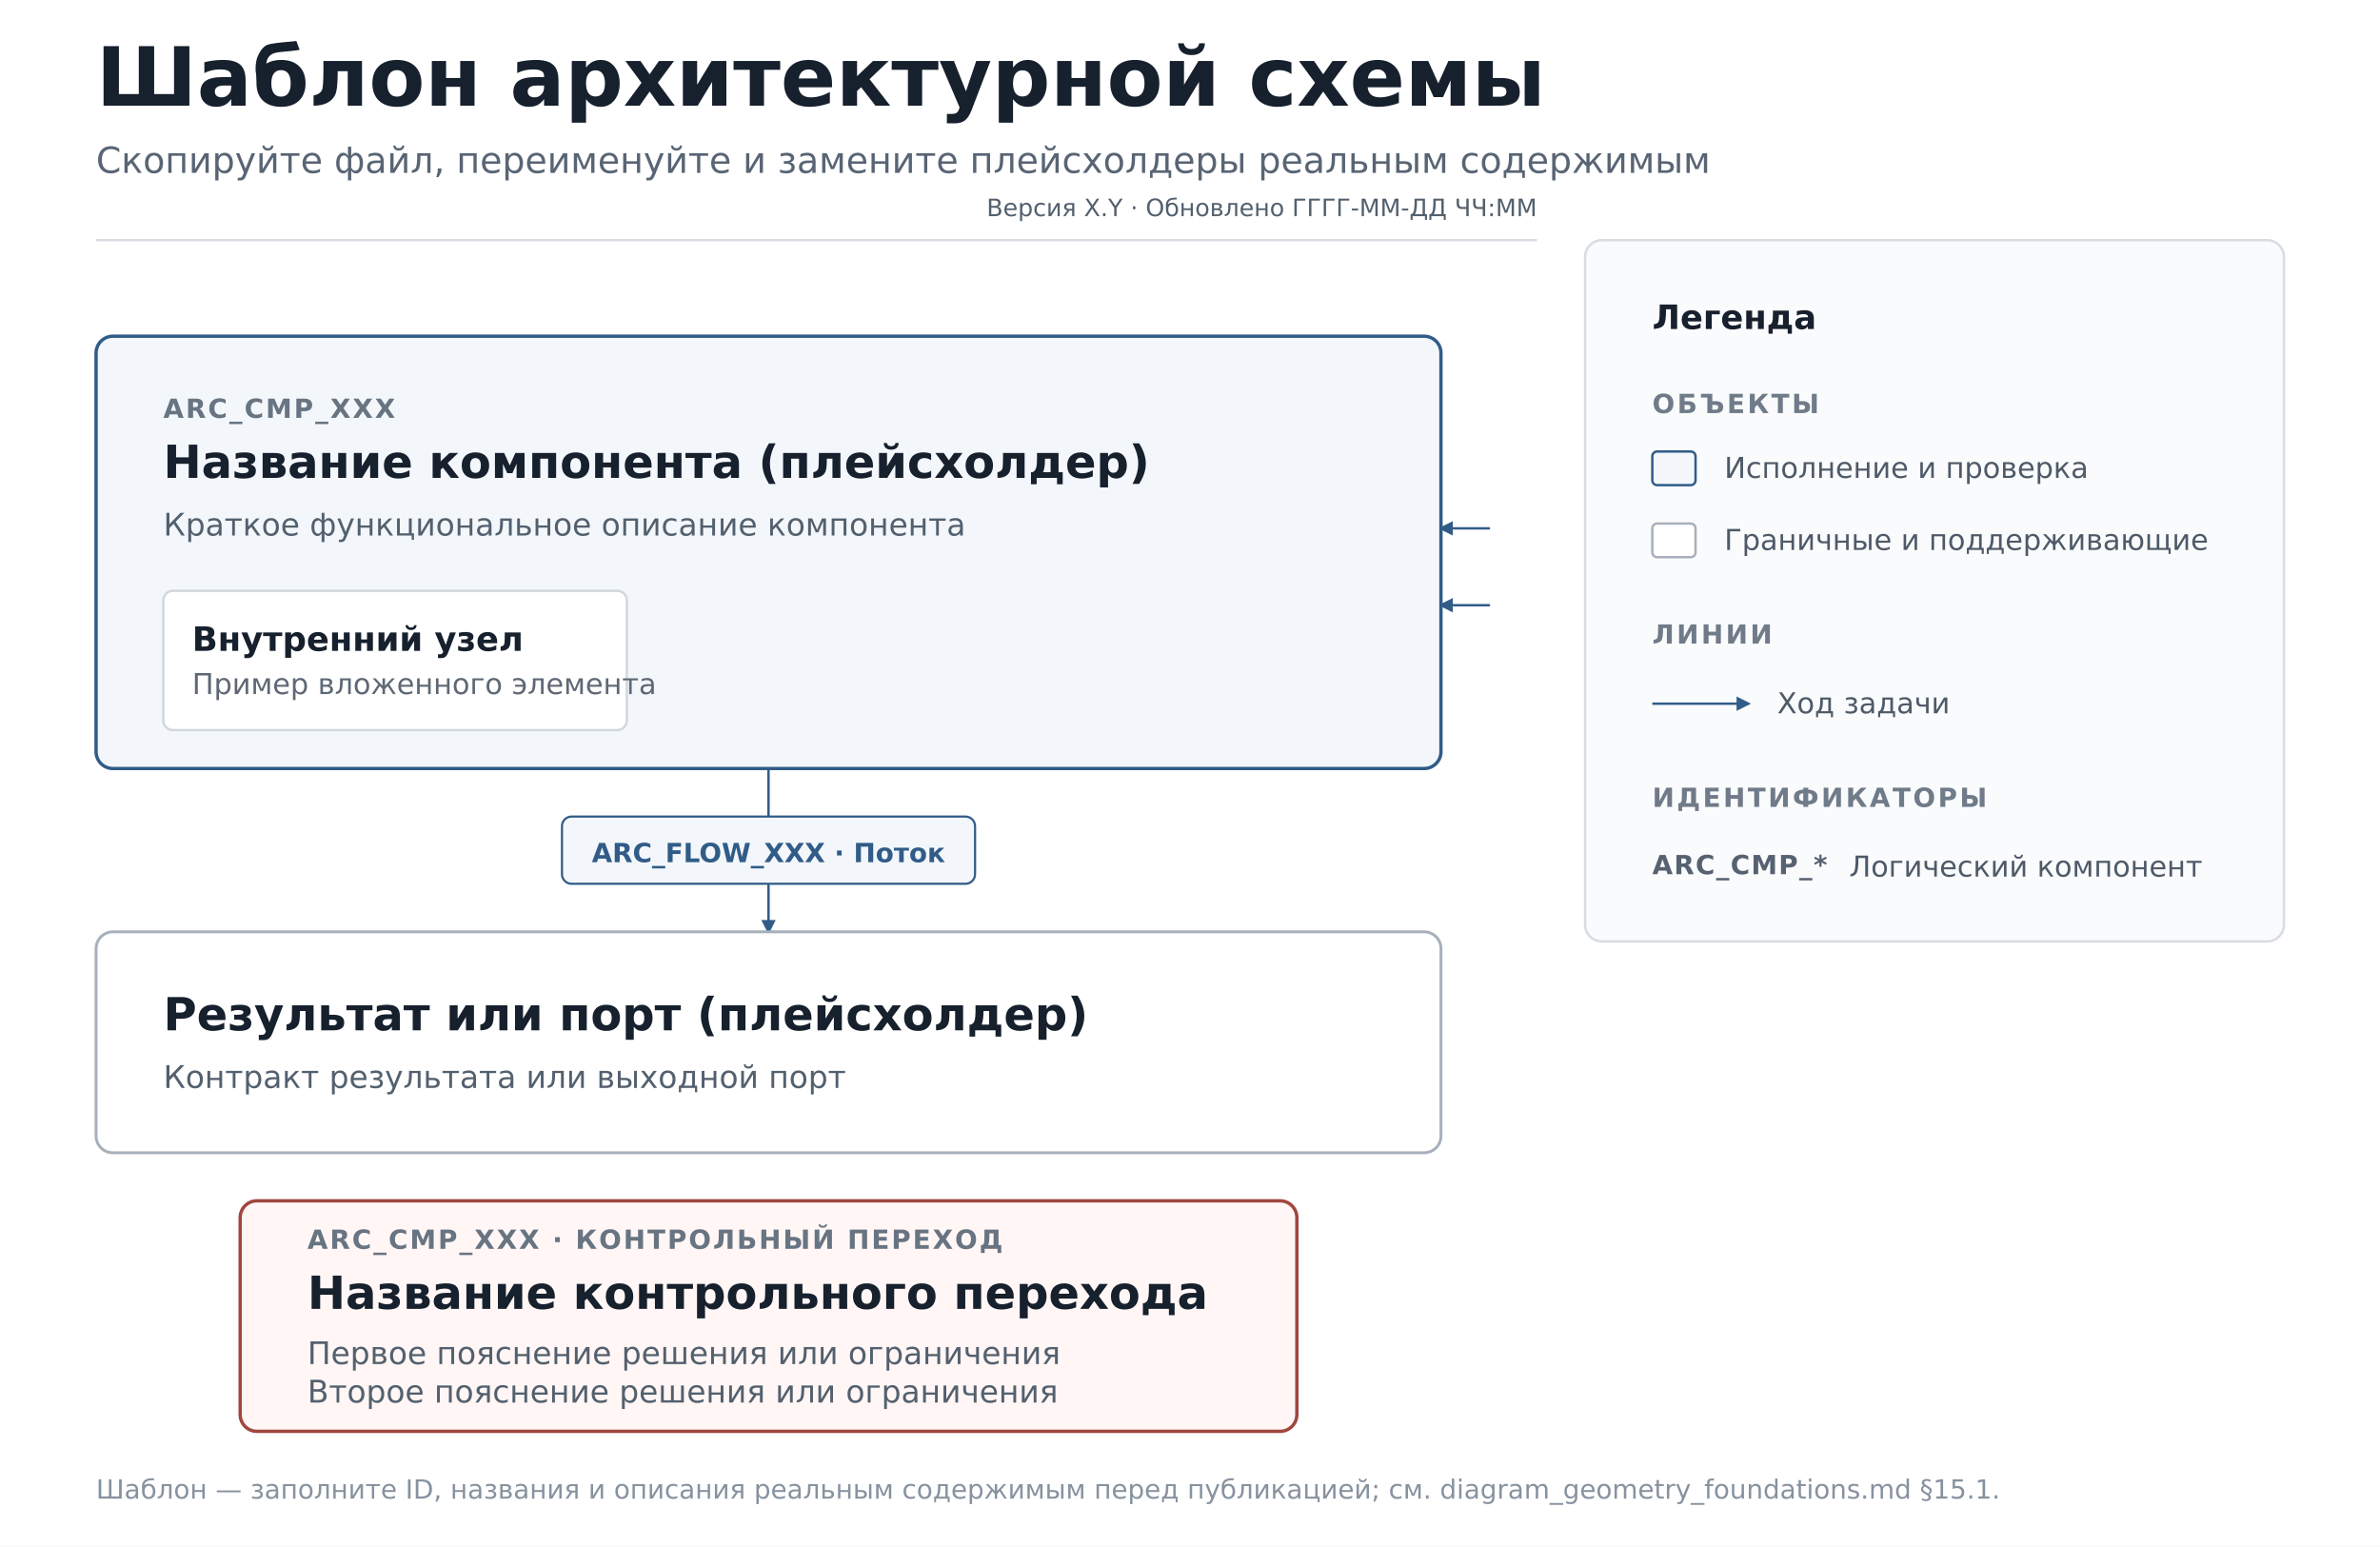
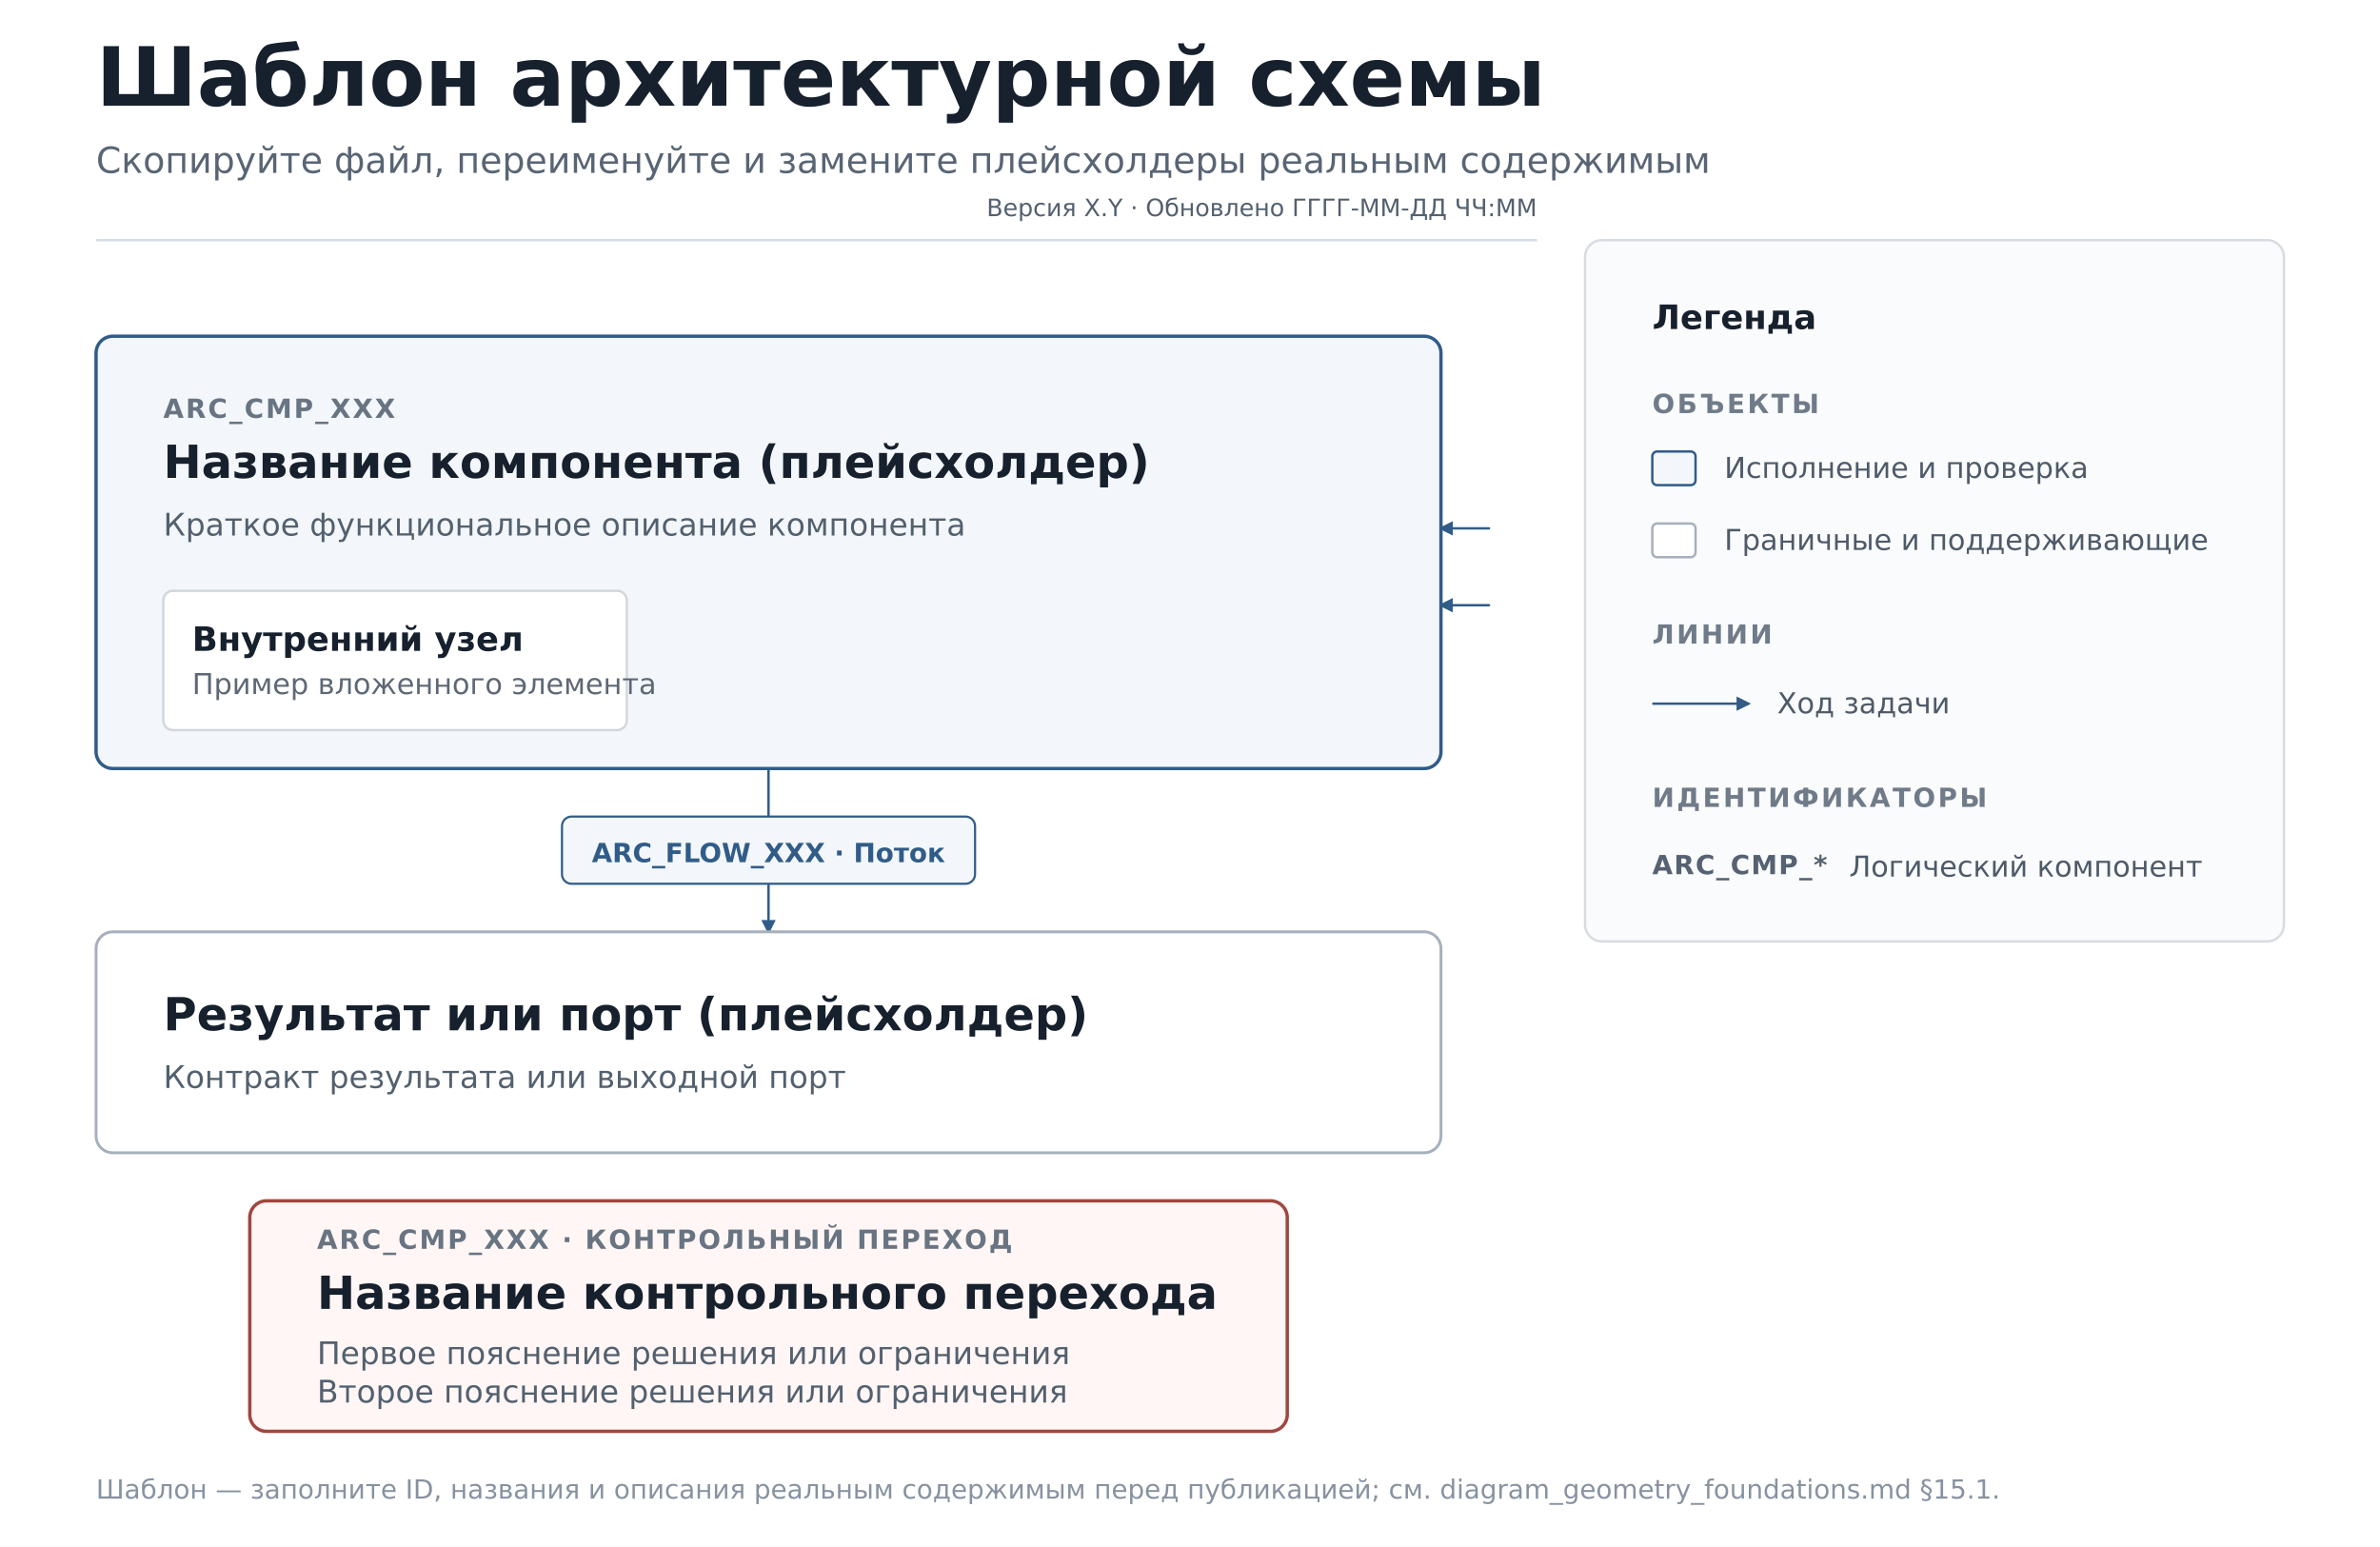
<svg xmlns="http://www.w3.org/2000/svg" width="991" height="644" viewBox="0 0 991 644" role="img" aria-labelledby="title desc" data-diagram-kind="architecture">
  <defs>
    <marker id="arrow-main" viewBox="0 0 10 10" refX="8.2" refY="5" markerWidth="6" markerHeight="6" orient="auto-start-reverse">
      <path d="M0 0L10 5L0 10Z" fill="#315C88" />
    </marker>
    <style>
      text { font-family: "DejaVu Sans", sans-serif; fill: #17202D; }
      .title { font-size: 34px; font-weight: 600; }
      .subtitle { font-size: 15px; font-weight: 400; fill: #596574; }
      .component-id { font-size: 11px; font-weight: 600; letter-spacing: 0.8px; fill: #687482; }
      .component-title { font-size: 19px; font-weight: 600; }
      .component-text { font-size: 13px; font-weight: 400; fill: #53606E; }
      .nested-title { font-size: 14px; font-weight: 600; }
      .nested-text { font-size: 12px; font-weight: 400; fill: #5E6875; }
      .flow-text { font-size: 11px; font-weight: 600; fill: #315C88; }
      .legend { font-size: 12px; font-weight: 500; fill: #4E5A68; }
      .legend-section { font-size: 11px; font-weight: 700; letter-spacing: 1px; fill: #707B89; }
      .legend-id { font-size: 11px; font-weight: 600; letter-spacing: 0.5px; fill: #566271; }
      .legend-heading { font-size: 14px; font-weight: 600; }
      .template-note { font-size: 11px; font-weight: 400; fill: #8792A0; }
      .gate-note { font-size: 10px; font-weight: 500; fill: #53606E; }
      .execution-card { fill: #F3F7FB; stroke: #315C88; stroke-width: 1.4; }
      .control-card { fill: #FFF6F5; stroke: #A1463F; stroke-width: 1.4; }
      .neutral-card { fill: #FFFFFF; stroke: #A7B0BB; stroke-width: 1.2; }
      .inner-card { fill: #FFFFFF; stroke: #D1D7DE; stroke-width: 1; }
      .flow-label-blue { fill: #F3F7FB; stroke: #315C88; stroke-width: 0.9; }
      .main-line { fill: none; stroke: #315C88; stroke-width: 1; stroke-linecap: round; stroke-linejoin: round; marker-end: url(#arrow-main); }
    </style>
    <g id="template-multiline-label-reference">
      <path id="template-multiline-flow" class="main-line" d="M100 -20V0" data-shared-route="true" data-route="direct" />
      <rect id="template-flow-label-multiline" x="20" y="0" width="160" height="44" rx="4" class="flow-label-blue" data-connector-ref="template-multiline-flow" data-layout="flow-label-multiline" data-padding-profile="flow-caption" />
      <text x="100" y="17" class="template-note" text-anchor="middle" data-label-for="template-flow-label-multiline">Первая строка подписи</text>
      <text x="100" y="33" class="template-note" text-anchor="middle" data-label-for="template-flow-label-multiline">Вторая строка подписи</text>
    </g>
  </defs>
  <rect width="991" height="644" fill="#FFFFFF" />
  <text x="40" y="44" class="title">Шаблон архитектурной схемы</text>
  <text x="40" y="72" class="subtitle">Скопируйте файл, переименуйте и замените плейсхолдеры реальным содержимым</text>
  <text x="640" y="90" text-anchor="end" class="gate-note" data-diagram-meta="version">Версия X.Y · Обновлено ГГГГ-ММ-ДД ЧЧ:ММ</text>
  <line x1="40" y1="100" x2="640" y2="100" stroke="#D7DCE2" />
  <path id="template-main-flow" class="main-line" d="M320 320V388" data-source-ref="template-component" data-route="direct" />
  <path class="main-line" d="M620 220H600" data-shared-route="true" data-route="direct" data-port-group="template-right-inputs" data-port-target="template-component" data-port-side="right" />
  <path class="main-line" d="M620 252H600" data-shared-route="true" data-route="direct" data-port-group="template-right-inputs" data-port-target="template-component" data-port-side="right" />
  <g>
    <rect id="template-component" x="40" y="140" width="560" height="180" rx="7" class="execution-card" />
    <text x="68" y="174" class="component-id">ARC_CMP_XXX</text>
    <text x="68" y="199" class="component-title">Название компонента (плейсхолдер)</text>
    <text x="68" y="223" class="component-text">Краткое функциональное описание компонента</text>
    <rect x="68" y="246" width="193" height="58" rx="4" class="inner-card" />
    <text x="80" y="271" class="nested-title">Внутренний узел</text>
    <text x="80" y="289" class="nested-text">Пример вложенного элемента</text>
  </g>
  <rect id="template-flow-label" x="234" y="340" width="172" height="28" rx="4" class="flow-label-blue" data-gap-from="template-component" data-gap-kind="transition" data-connector-ref="template-main-flow" data-layout="flow-label" data-padding-profile="flow-caption" />
  <text x="320" y="359" class="flow-text" text-anchor="middle" textLength="148" lengthAdjust="spacing" data-label-for="template-flow-label">ARC_FLOW_XXX · Поток</text>
  <g>
    <rect id="template-result" x="40" y="388" width="560" height="92" rx="7" class="neutral-card" data-gap-from="template-component" />
    <text x="68" y="429" class="component-title">Результат или порт (плейсхолдер)</text>
    <text x="68" y="453" class="component-text">Контракт результата или выходной порт</text>
  </g>
  <g>
-     <rect id="template-control-transition" x="100" y="500" width="440" height="96" rx="7" class="control-card" data-gap-from="template-result" data-gap-kind="transition" data-layout="control-transition" data-center-with="template-component" />
-     <text x="128" y="520" class="component-id" data-layout-slot="identity">ARC_CMP_XXX · КОНТРОЛЬНЫЙ ПЕРЕХОД</text>
-     <text x="128" y="545" class="component-title" data-layout-slot="title">Название контрольного перехода</text>
-     <text x="128" y="568" class="component-text" data-layout-slot="detail-1">Первое пояснение решения или ограничения</text>
-     <text x="128" y="584" class="component-text" data-layout-slot="detail-2">Второе пояснение решения или ограничения</text>
+     <rect id="template-control-transition" x="104" y="500" width="432" height="96" rx="7" class="control-card" data-gap-from="template-result" data-gap-kind="transition" data-layout="control-transition" data-center-with="template-component" />
+     <text x="132" y="520" class="component-id" data-layout-slot="identity">ARC_CMP_XXX · КОНТРОЛЬНЫЙ ПЕРЕХОД</text>
+     <text x="132" y="545" class="component-title" data-layout-slot="title">Название контрольного перехода</text>
+     <text x="132" y="568" class="component-text" data-layout-slot="detail-1">Первое пояснение решения или ограничения</text>
+     <text x="132" y="584" class="component-text" data-layout-slot="detail-2">Второе пояснение решения или ограничения</text>
  </g>
  <g>
    <rect x="660" y="100" width="291" height="292" rx="7" fill="#FAFBFC" stroke="#D7DCE2" stroke-width="1" />
    <text x="688" y="137" class="legend-heading">Легенда</text>
    <text x="688" y="172" class="legend-section">ОБЪЕКТЫ</text>
    <rect x="688" y="188" width="18" height="14" rx="2" fill="#F3F7FB" stroke="#315C88" />
    <text x="718" y="199" class="legend">Исполнение и проверка</text>
    <rect x="688" y="218" width="18" height="14" rx="2" fill="#FFFFFF" stroke="#A7B0BB" />
    <text x="718" y="229" class="legend">Граничные и поддерживающие</text>
    <text x="688" y="268" class="legend-section">ЛИНИИ</text>
    <line x1="688" y1="293" x2="728" y2="293" stroke="#315C88" stroke-width="1" marker-end="url(#arrow-main)" />
    <text x="740" y="297" class="legend">Ход задачи</text>
    <text x="688" y="336" class="legend-section">ИДЕНТИФИКАТОРЫ</text>
    <text x="688" y="364" class="legend-id">ARC_CMP_*</text>
    <text x="770" y="365" class="legend">Логический компонент</text>
  </g>
  <text x="40" y="624" class="template-note">Шаблон — заполните ID, названия и описания реальным содержимым перед публикацией; см. diagram_geometry_foundations.md §15.1.</text>
</svg>
